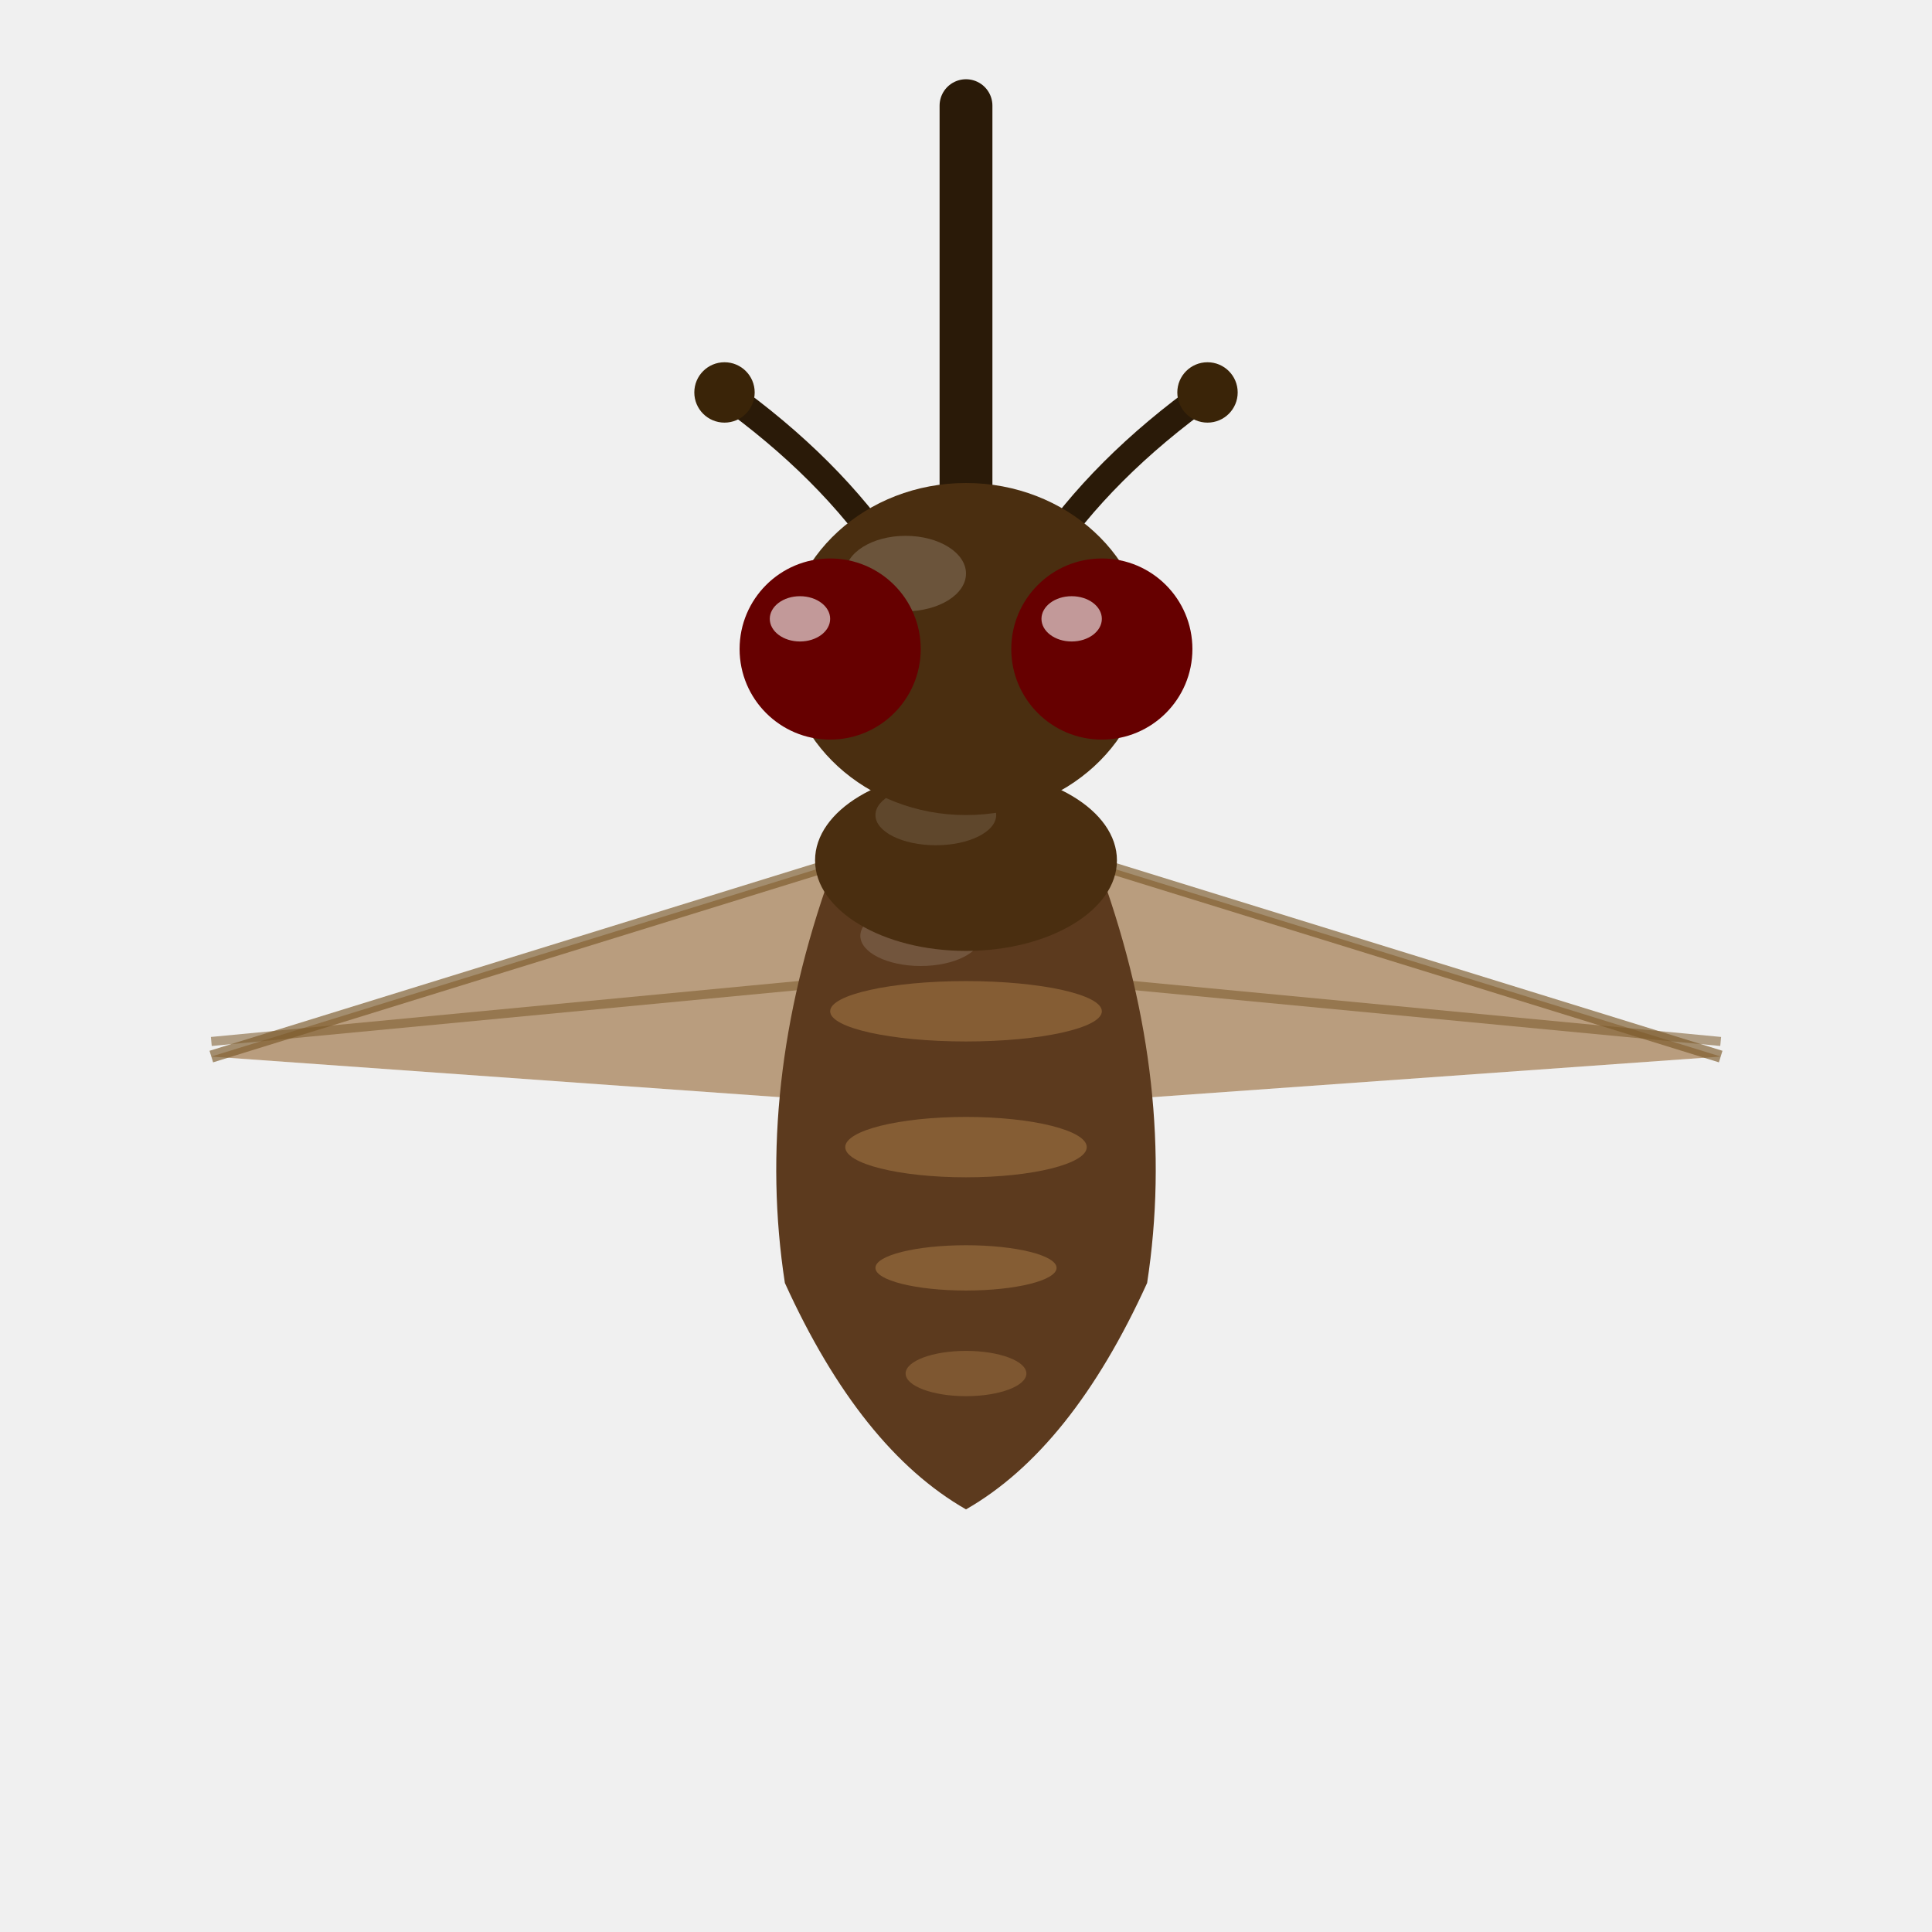
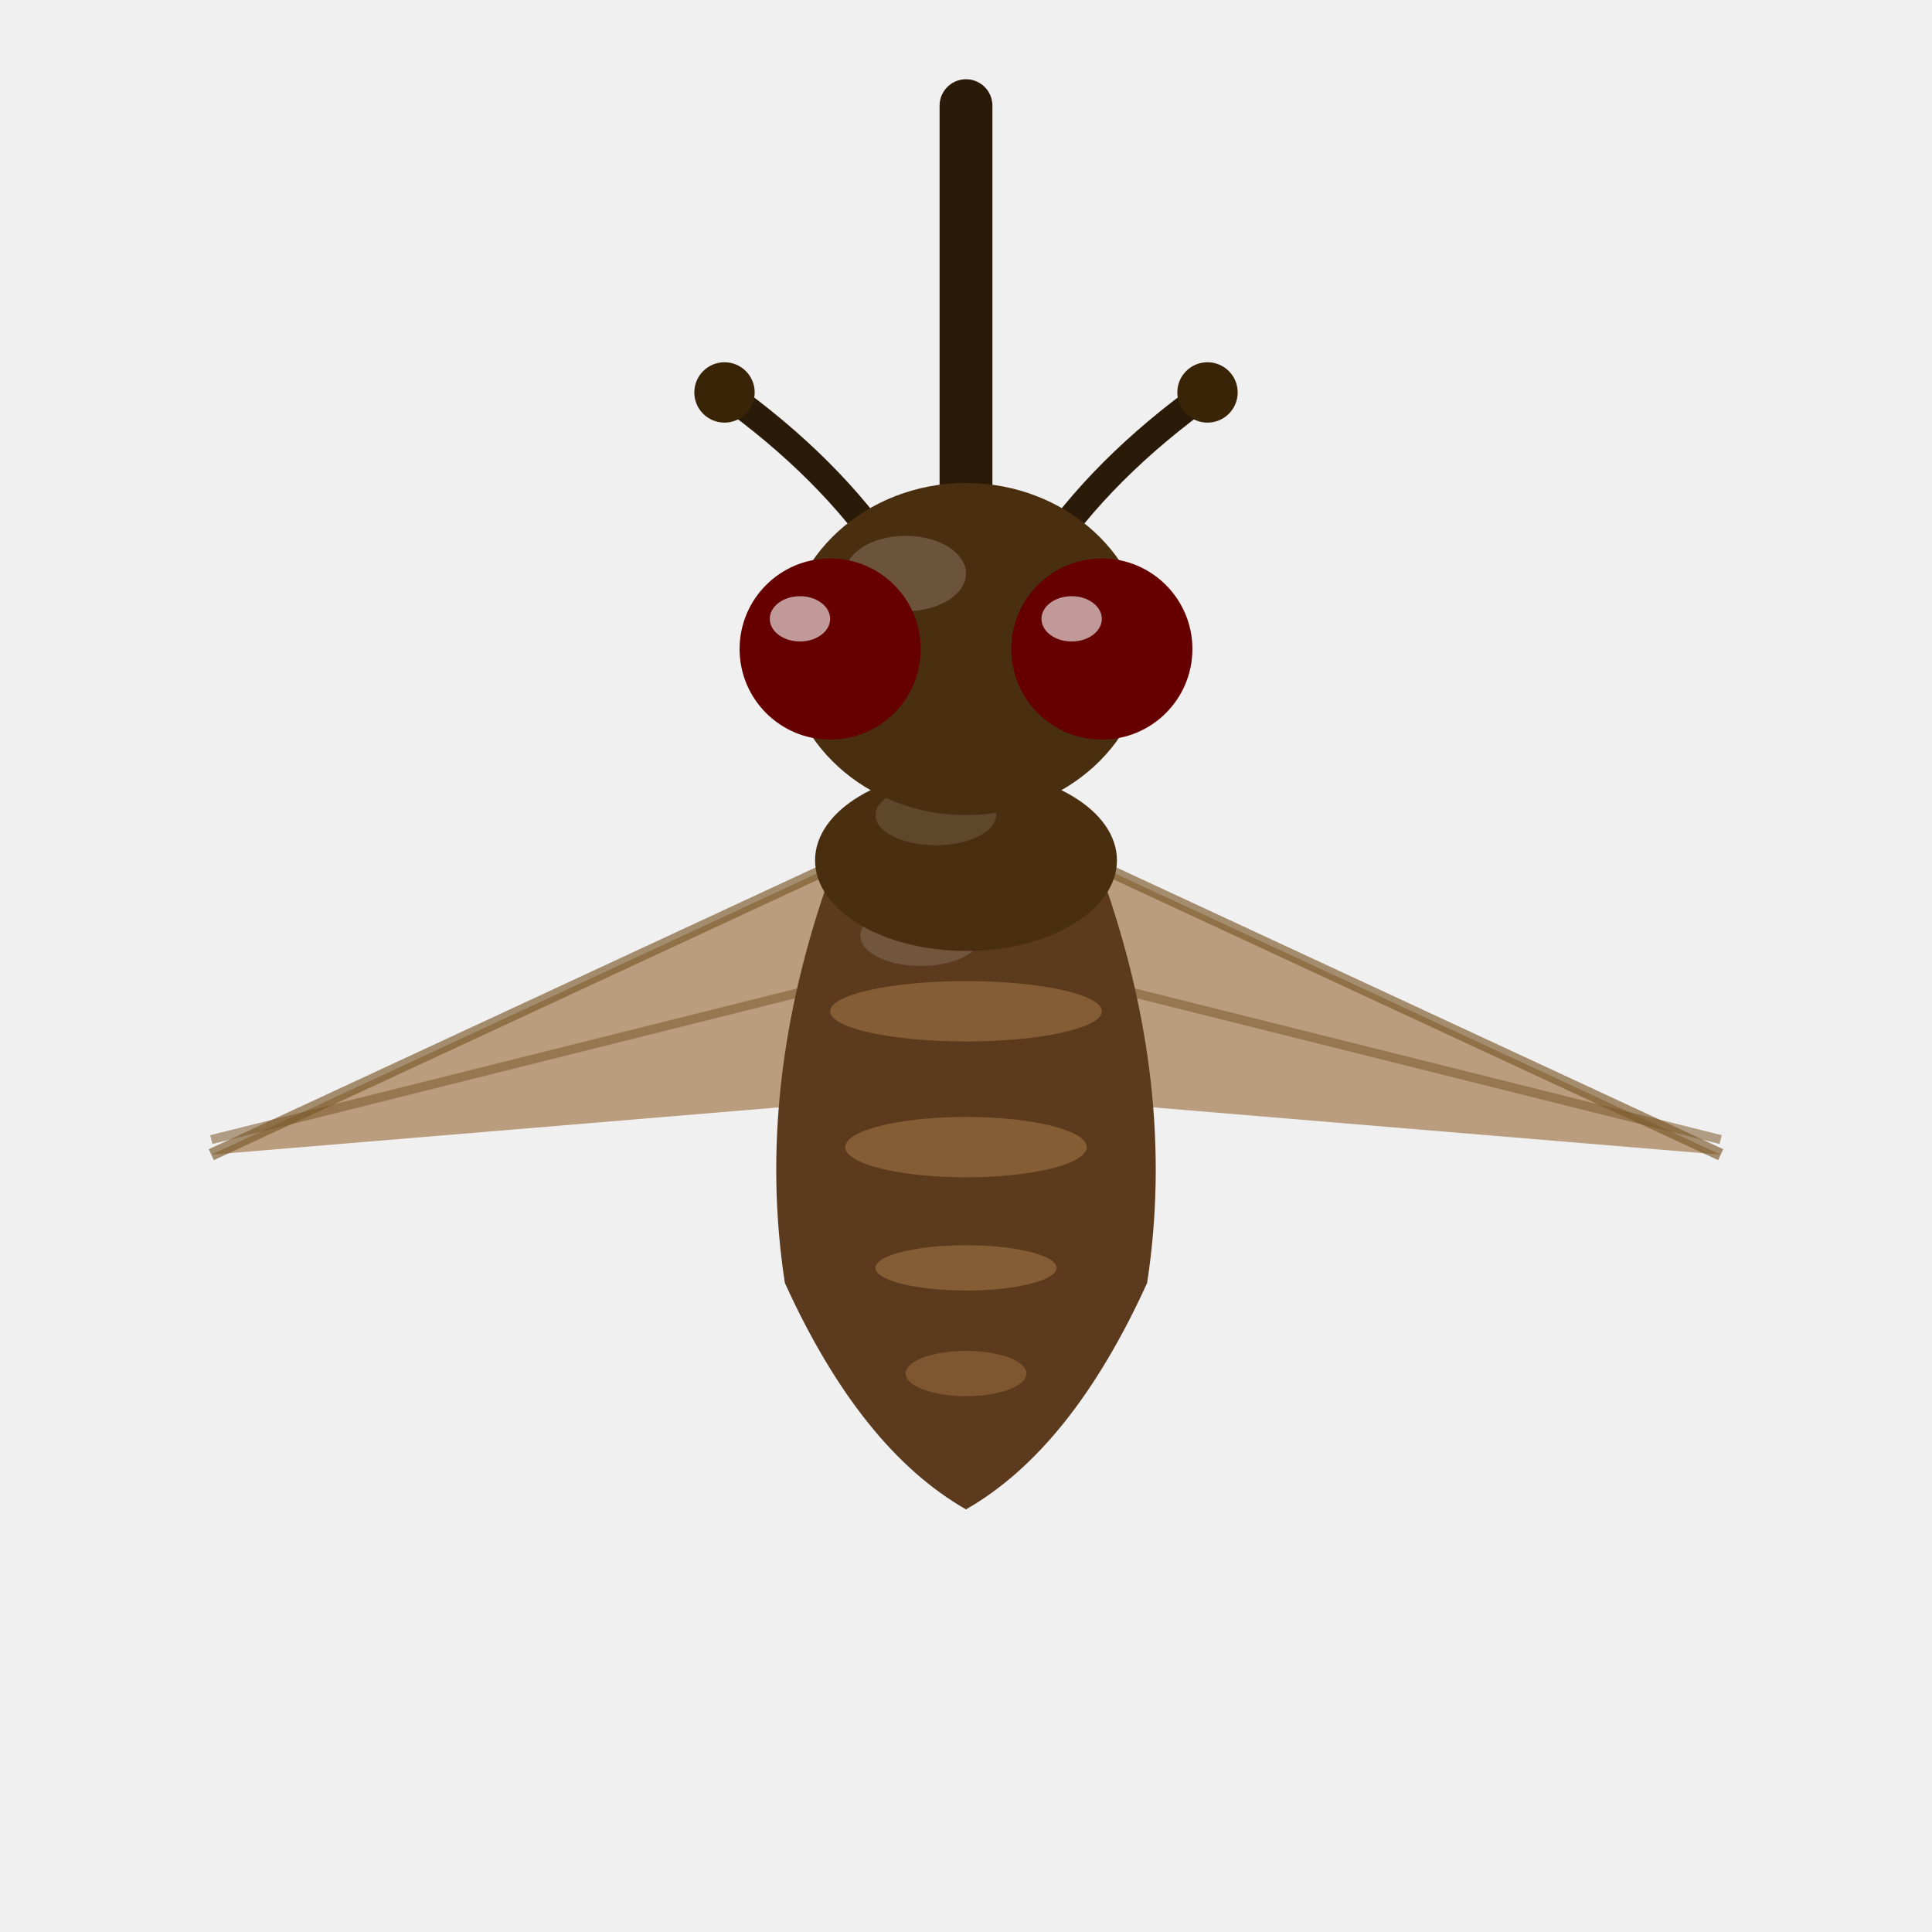
<svg xmlns="http://www.w3.org/2000/svg" width="128" height="128" viewBox="0 0 128 128">
-   <path d="M 56 57 L 14 70 L 56 73 Z" fill="#9B7040" opacity="0.65" />
-   <line x1="56" y1="57" x2="14" y2="70" stroke="#7A5828" stroke-width="0.8" opacity="0.65" />
-   <line x1="56" y1="65" x2="14" y2="69" stroke="#7A5828" stroke-width="0.6" opacity="0.55" />
-   <path d="M 72 57 L 114 70 L 72 73 Z" fill="#9B7040" opacity="0.65" />
-   <line x1="72" y1="57" x2="114" y2="70" stroke="#7A5828" stroke-width="0.8" opacity="0.65" />
-   <line x1="72" y1="65" x2="114" y2="69" stroke="#7A5828" stroke-width="0.6" opacity="0.55" />
+   <path d="M 56 57 L 14 76.5 L 56 73 Z" fill="#9B7040" opacity="0.65" />
+   <line x1="56" y1="57" x2="14" y2="76.5" stroke="#7A5828" stroke-width="0.8" opacity="0.65" />
+   <line x1="56" y1="65" x2="14" y2="75.5" stroke="#7A5828" stroke-width="0.6" opacity="0.55" />
+   <path d="M 72 57 L 114 76.5 L 72 73 Z" fill="#9B7040" opacity="0.65" />
+   <line x1="72" y1="57" x2="114" y2="76.5" stroke="#7A5828" stroke-width="0.8" opacity="0.65" />
+   <line x1="72" y1="65" x2="114" y2="75.5" stroke="#7A5828" stroke-width="0.6" opacity="0.55" />
  <path d="M 59 37 Q 55 31 48 26" stroke="#2A1A08" stroke-width="1.8" stroke-linecap="round" fill="none" />
  <path d="M 69 37 Q 73 31 80 26" stroke="#2A1A08" stroke-width="1.8" stroke-linecap="round" fill="none" />
  <circle cx="48" cy="26" r="2" fill="#3A2408" />
  <circle cx="80" cy="26" r="2" fill="#3A2408" />
  <path d="M 55 58 Q 50 72 52 85 Q 57 96 64 100 Q 71 96 76 85 Q 78 72 73 58 Z" fill="#5C3A1E" />
  <ellipse cx="64" cy="67" rx="9" ry="2" fill="#9B7040" opacity="0.65" />
  <ellipse cx="64" cy="76" rx="8" ry="2" fill="#9B7040" opacity="0.65" />
  <ellipse cx="64" cy="84" rx="6" ry="1.5" fill="#9B7040" opacity="0.65" />
  <ellipse cx="64" cy="91" rx="4" ry="1.5" fill="#9B7040" opacity="0.55" />
  <ellipse cx="61" cy="62" rx="4" ry="2" fill="white" opacity="0.14" />
  <ellipse cx="64" cy="57" rx="10" ry="6" fill="#4A2E10" />
  <ellipse cx="62" cy="54" rx="4" ry="2" fill="white" opacity="0.12" />
  <path d="M 64 34 L 64 7" stroke="#2A1A08" stroke-width="3.5" stroke-linecap="round" fill="none" />
  <ellipse cx="64" cy="43" rx="12" ry="11" fill="#4A2E10" />
  <ellipse cx="60" cy="38" rx="4" ry="2.5" fill="white" opacity="0.18" />
  <circle cx="55" cy="43" r="6" fill="#660000" />
  <circle cx="73" cy="43" r="6" fill="#660000" />
  <ellipse cx="53" cy="41" rx="2" ry="1.5" fill="white" opacity="0.60" />
  <ellipse cx="71" cy="41" rx="2" ry="1.5" fill="white" opacity="0.60" />
</svg>
